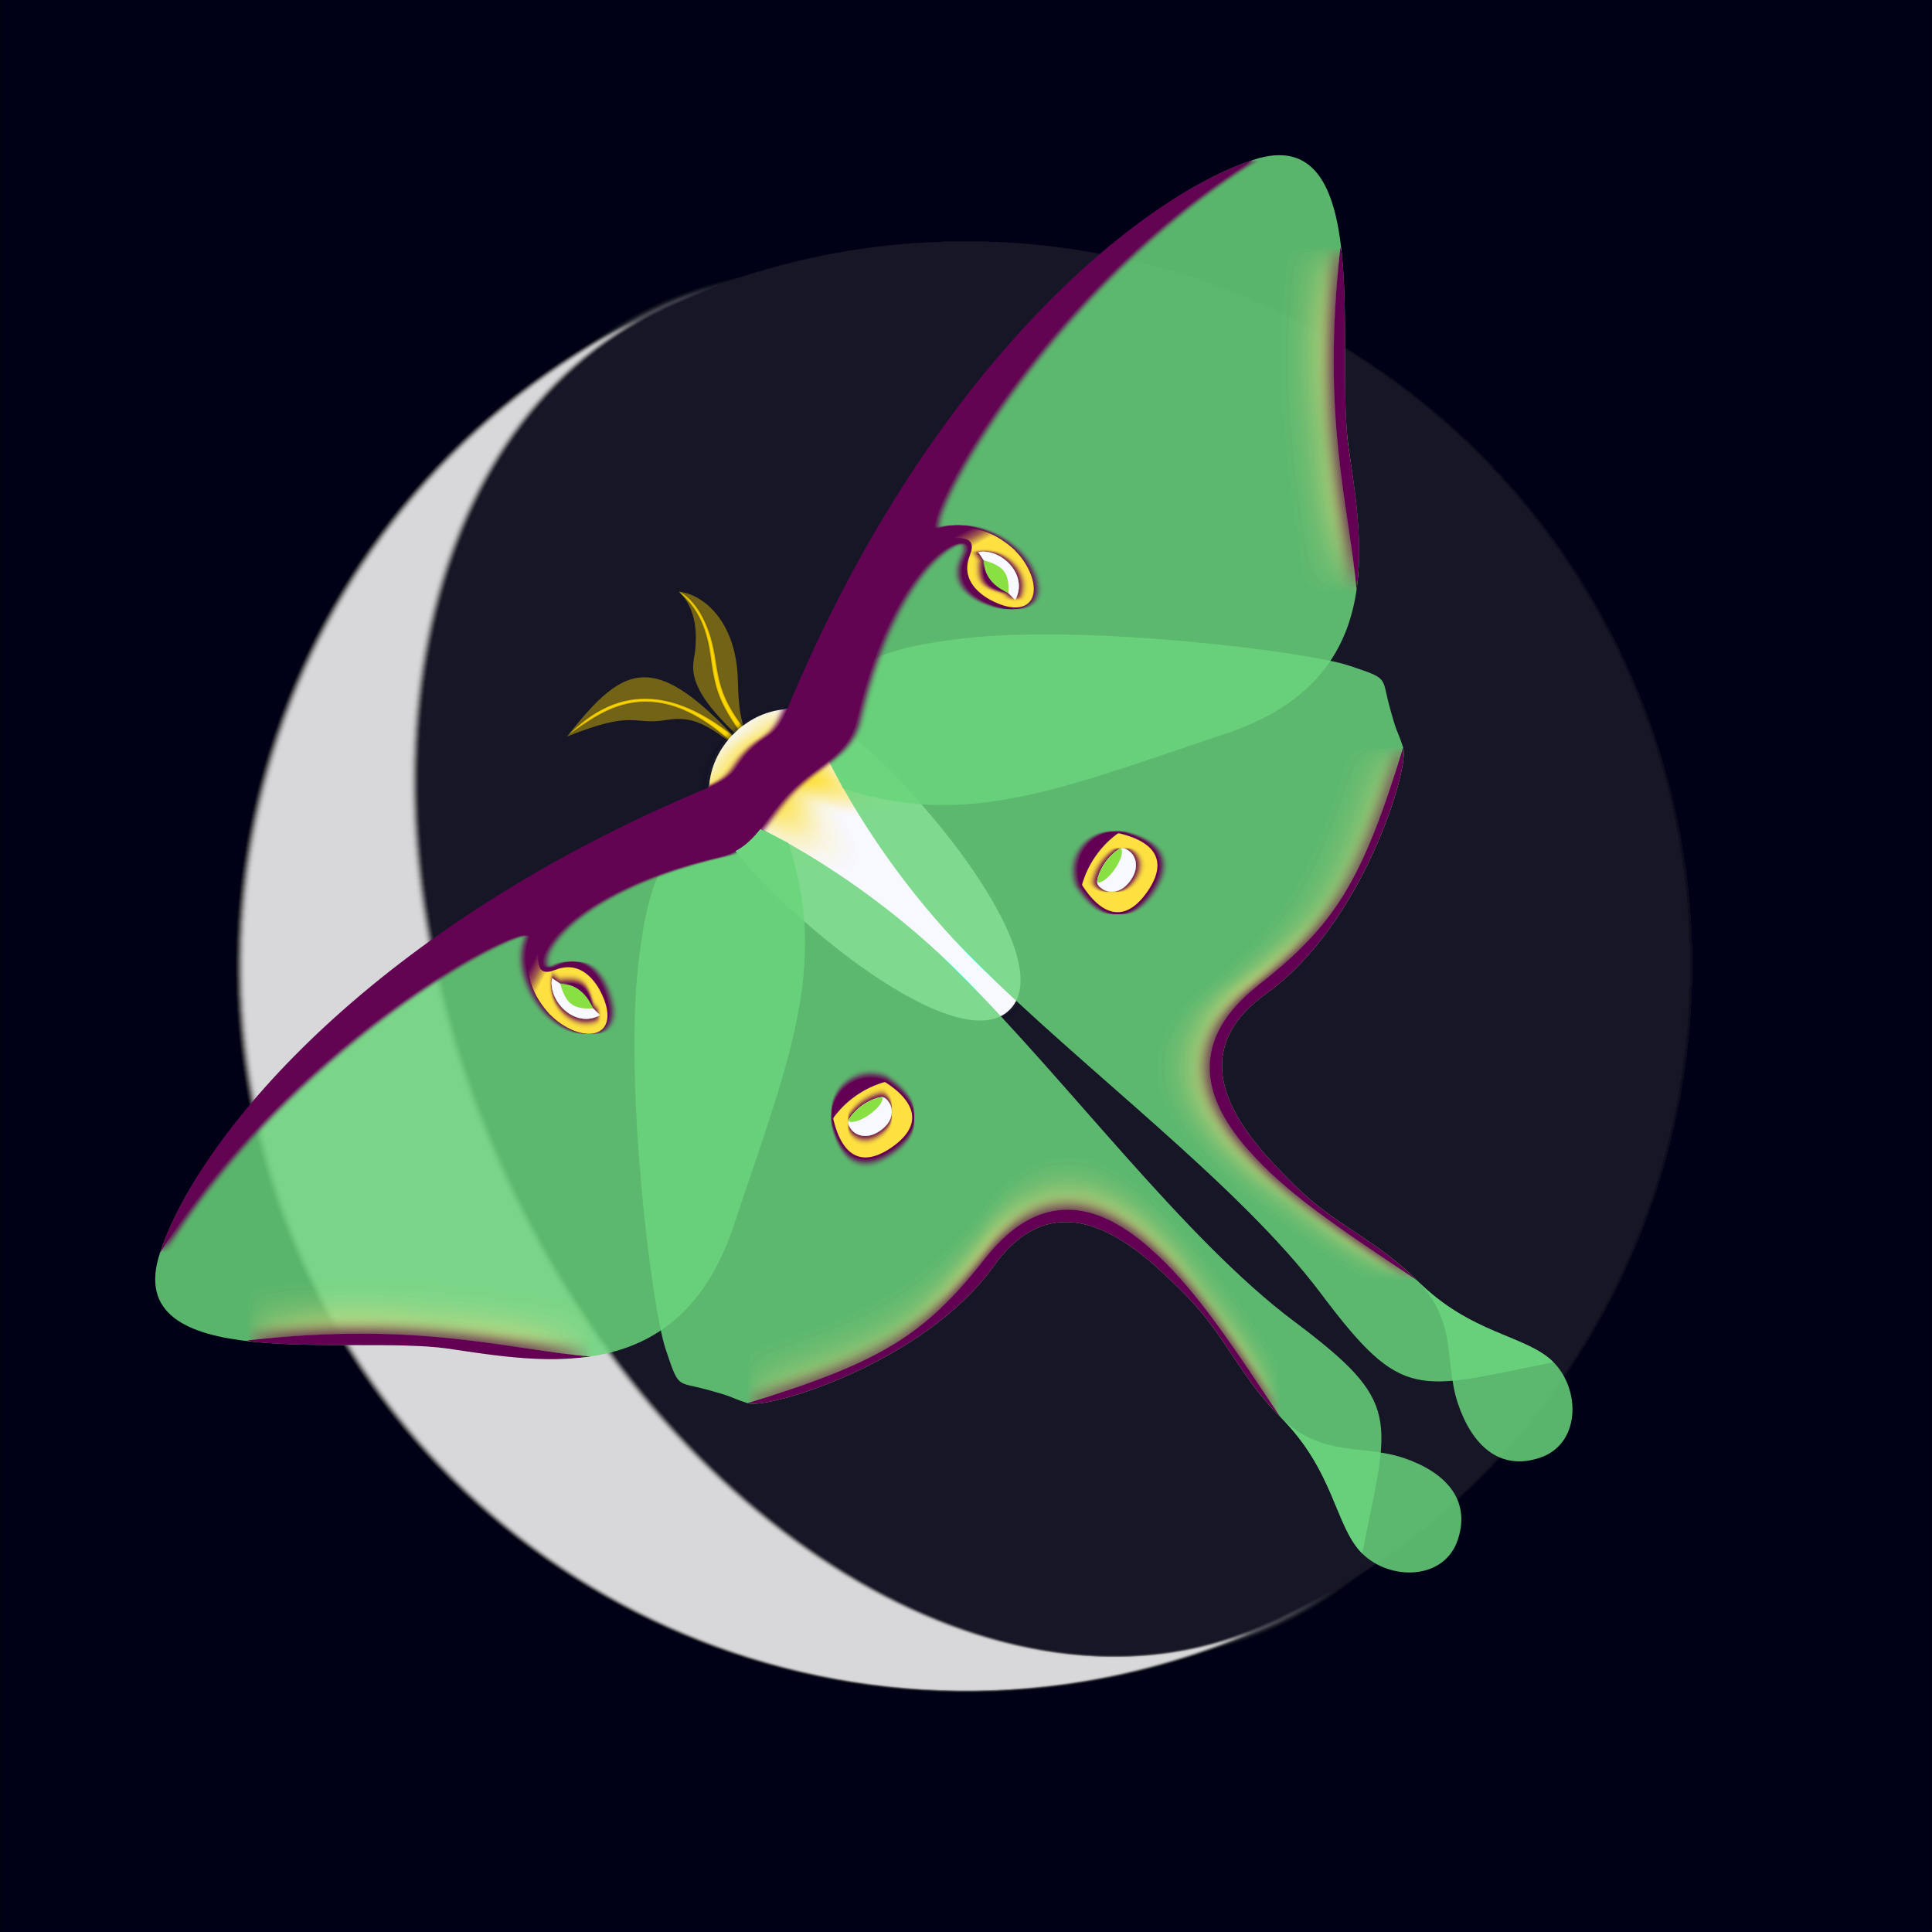
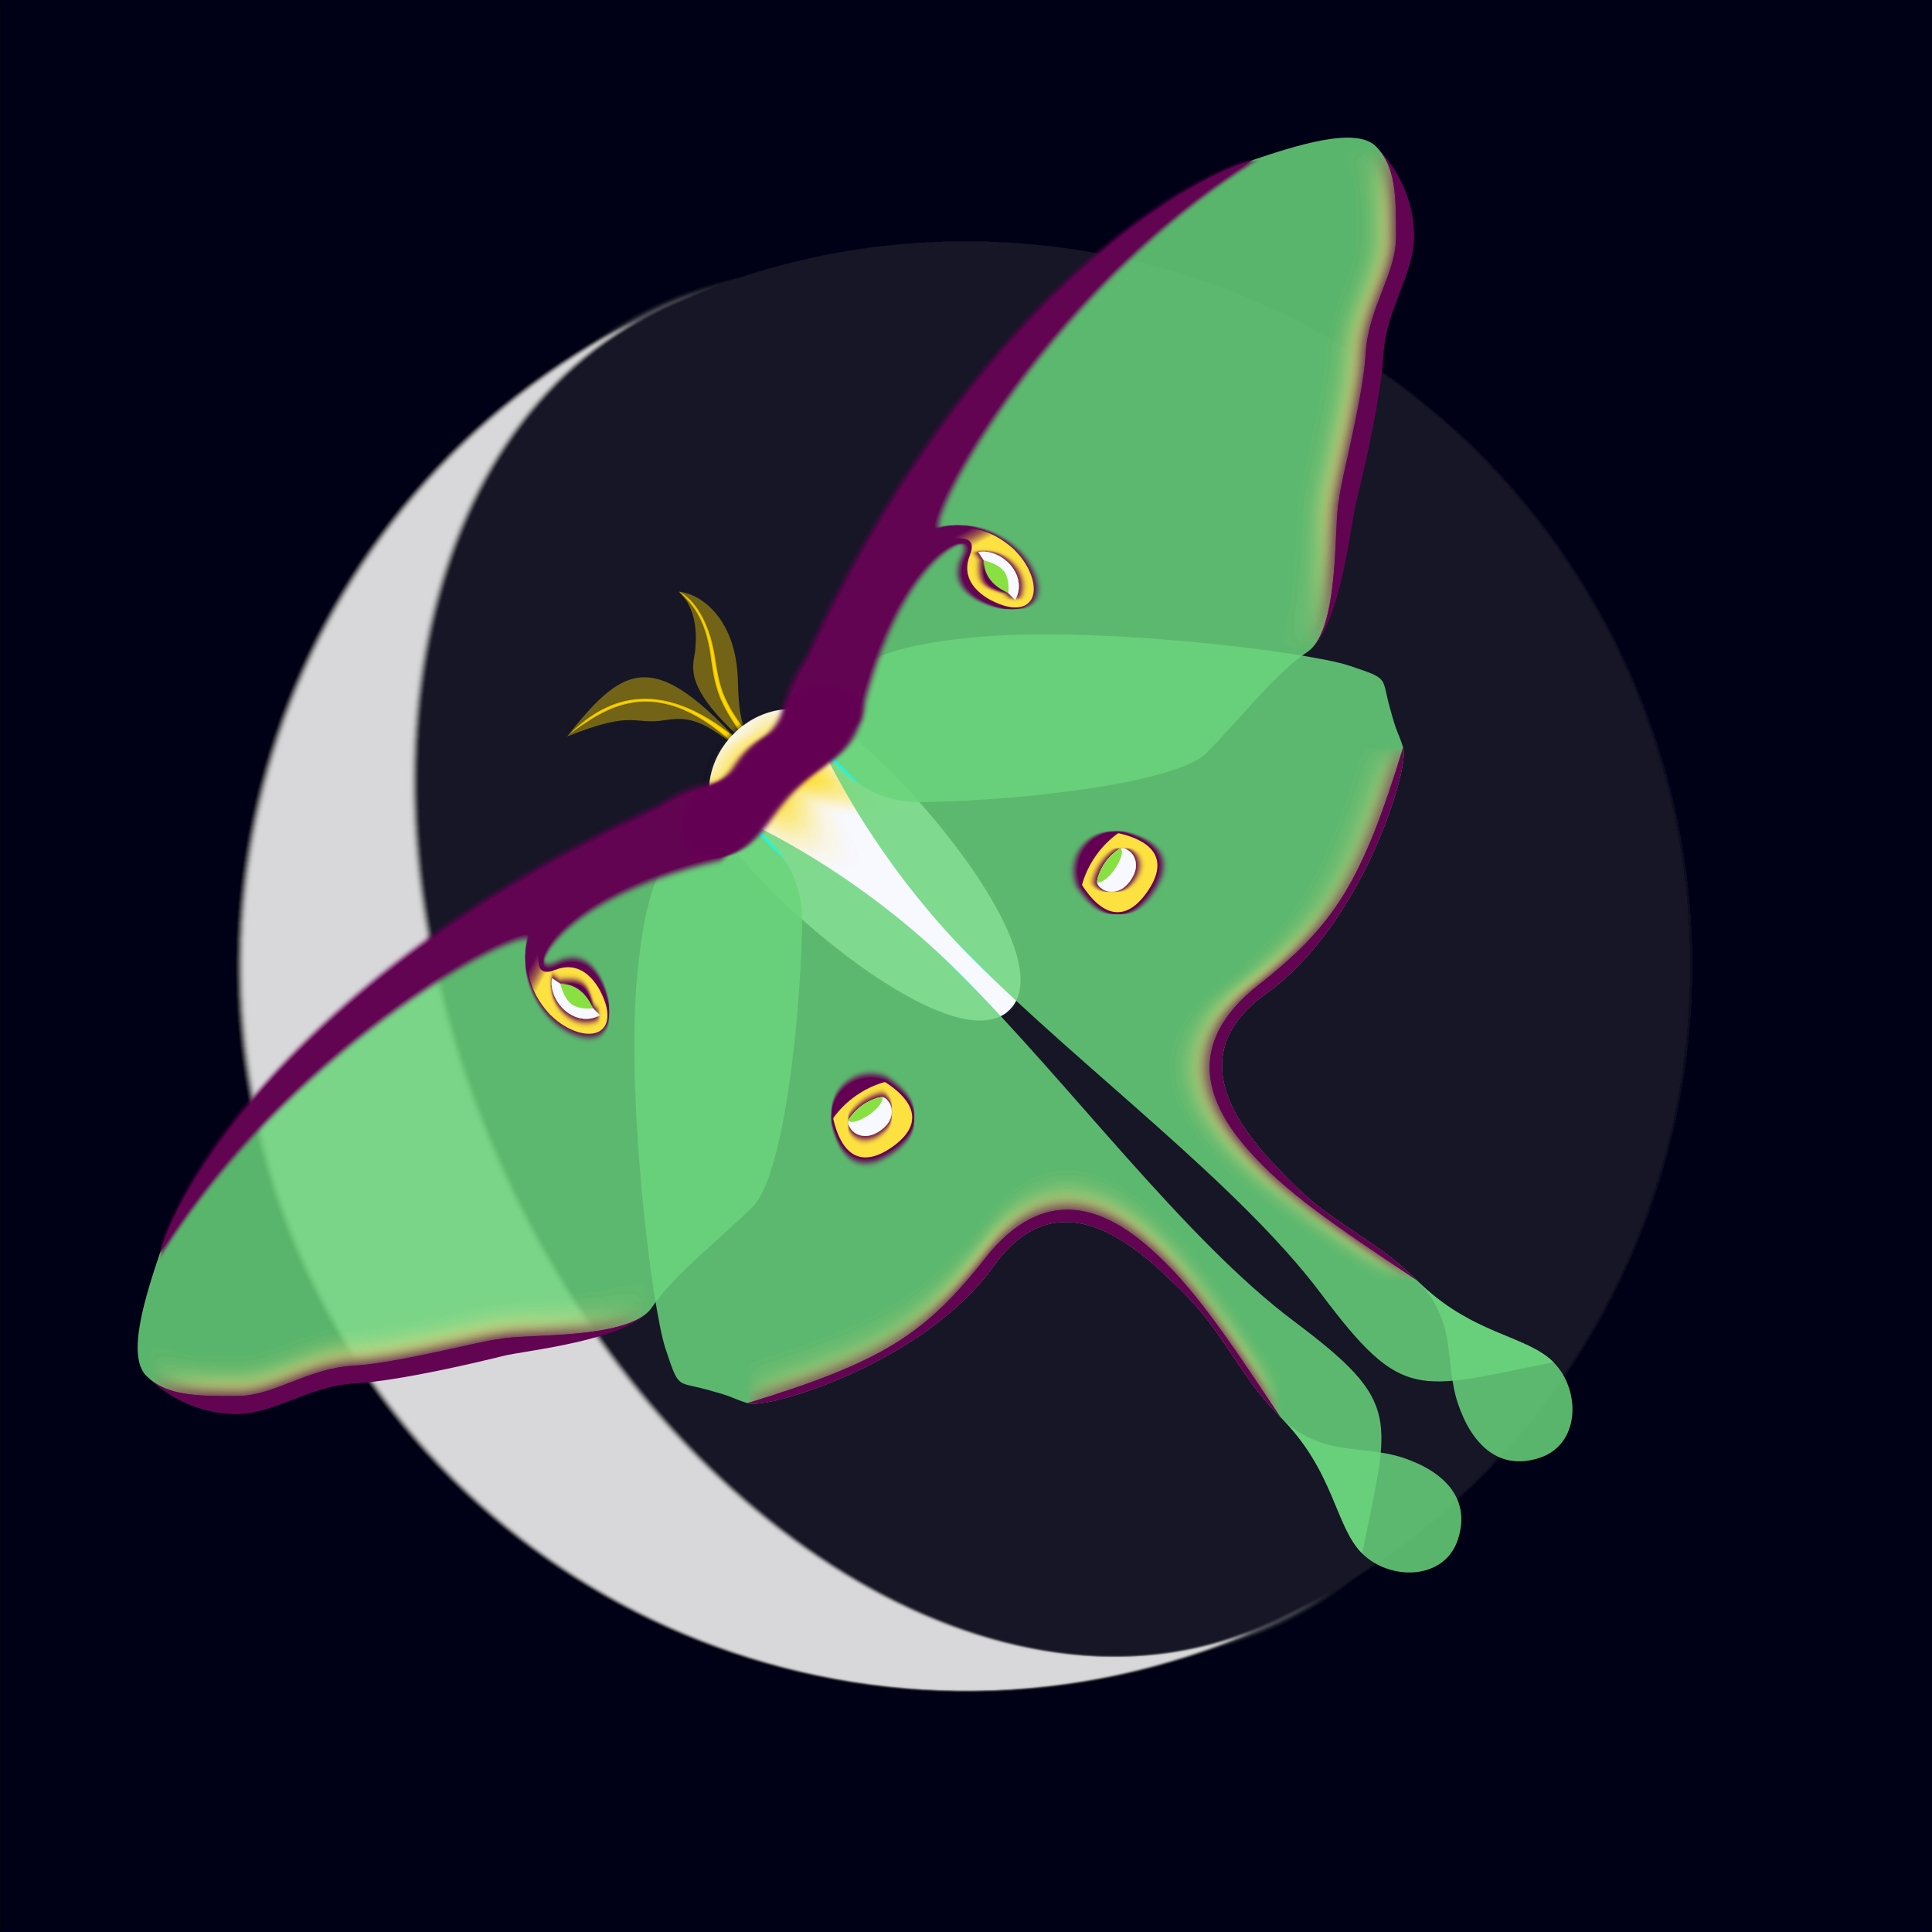
<svg xmlns="http://www.w3.org/2000/svg" viewBox="0 0 1000 1000" height="1000" width="1000">
  <defs>
    <g id="guidelines">
      <path d="M0,0h1000v1000H0V0z M80,80v840h840V80H80" fill="currentColor" fill-opacity="0.2" />
      <circle cx="500" cy="500" r="420" fill="none" stroke="currentColor" stroke-width="1" stroke-opacity=".4" />
      <circle cx="500" cy="500" r="500" fill="none" stroke="currentColor" stroke-width="1" stroke-opacity=".4" />
      <rect x="125" y="125" width="750" height="750" rx="80" fill="none" stroke="currentColor" stroke-width="1" stroke-opacity=".6" />
      <line x1="0" y1="0" x2="1000" y2="1000" stroke="currentColor" stroke-width="1" stroke-opacity=".3" />
      <line x1="1000" y1="0" x2="0" y2="1000" stroke="currentColor" stroke-width="1" stroke-opacity=".3" />
      <line x1="500" y1="0" x2="500" y2="1000" stroke="currentColor" stroke-width="1" stroke-opacity=".3" />
      <line x1="0" y1="500" x2="1000" y2="500" stroke="currentColor" stroke-width="1" stroke-opacity=".3" />
    </g>
    <linearGradient id="dark-bg-color">
      <stop stop-color="#050922" stop-opacity="1" />
    </linearGradient>
    <linearGradient id="light-bg-color">
      <stop stop-color="#dce1e2" stop-opacity="1" />
    </linearGradient>
    <linearGradient id="night-sky-color">
      <stop stop-color="#010313" stop-opacity="1" />
    </linearGradient>
    <linearGradient id="moon-color">
      <stop offset="0%" stop-color="#D8D8DA" stop-opacity="1" />
    </linearGradient>
    <linearGradient id="dark-moon-color">
      <stop stop-color="#151526" stop-opacity="1" />
    </linearGradient>
    <linearGradient id="body-color">
      <stop stop-color="ghostwhite" stop-opacity="1" />
    </linearGradient>
    <linearGradient id="body-fur-color">
      <stop stop-color="#fde141" stop-opacity="1" />
    </linearGradient>
    <linearGradient id="body-shadow-color">
      <stop stop-color="#fffff8" stop-opacity="1" />
    </linearGradient>
    <linearGradient id="wing-fill-color">
      <stop offset="0%" stop-color="aqua" stop-opacity=".8" />
      <stop offset="0%" stop-color="aquamarine" stop-opacity=".8" />
      <stop offset="0%" stop-color="limegreen" stop-opacity=".7" />
      <stop offset="0%" stop-color="#32cd78" stop-opacity=".7" />
      <stop offset="0%" stop-color="#6ad57c" stop-opacity=".85" />
    </linearGradient>
    <linearGradient id="wing-rim-color">
      <stop stop-color="#630453" stop-opacity="1" />
    </linearGradient>
    <linearGradient id="wingeye-sclera-color">
      <stop offset="0%" stop-color="#fde141" stop-opacity="1" />
    </linearGradient>
    <linearGradient id="wingeye-sclera-fading" x1="0%" y1="100%" x2="20%" y2="0%">
      <stop offset="60%" stop-color="#fde141" stop-opacity="1" />
      <stop offset="75%" stop-color="#fde141" stop-opacity=".4" />
      <stop offset="90%" stop-color="#fde141" stop-opacity="0" />
    </linearGradient>
    <linearGradient id="wingeye-pupil-color">
      <stop offset="0%" stop-color="#89e042" stop-opacity="1" />
    </linearGradient>
    <linearGradient id="antenna-shaft-color">
      <stop stop-color="gold" stop-opacity="1" />
    </linearGradient>
    <linearGradient id="antenna-vane-color">
      <stop stop-color="gold" stop-opacity=".4" />
    </linearGradient>
    <linearGradient id="antenna-stroke-color">
      <stop offset="0" stop-color="#504804" stop-opacity=".2" />
    </linearGradient>
    <path id="body-shape" d="M460,280C470,240,530,240,540,280S540,452,500,452S450,320,460,280Z" />
    <clipPath id="body-shape-clip">
      <use href="#body-shape" />
    </clipPath>
    <path id="hindwing-shape" d="M530,280              C560,270,570,260,620,300              S740,430,750,450              S758,466,750,480              S745,490,740,500              S660,550,600,540              S540,590,540,620              S550,670,550,700              C550,740,570,760,570,780              C510,740,500,740,510,670              S505,500,505,420              C505,340,530,280,530,280              Z" />
    <clipPath id="hindwing-shape-clip">
      <use href="#hindwing-shape" />
    </clipPath>
-     <path id="forewing-shape" d="M530,280              C700,190,840,200,900,230              S860,330,830,370              S760,470,680,430              S550,370,520,310              Z" />
-     <clipPath id="forewings-and-body-clip">
+     <path id="forewing-shape" d="M530,280          C700,190,840,200,900,230          C920,240,950,255,950,270          C950,285,942,300,928,314          C914,328,892,334,874,346          C856,358,820,384,810,390          S760,434,740,430          S690,430,666,430          S572,372,542,342          C532,332,520,310,530,280          Z" />
+     <clipPath id="forewing-shape-clip">
      <use href="#forewing-shape" />
-       <use href="#body-shape" />
-       <use href="#forewing-shape" transform="scale(-1,1) translate(-1000,0)" />
    </clipPath>
-     <path id="upper-rim-shape" d="M500,262              C513,262,513,267,530,260              C700,190,840,200,900,230              C770,200,636,244,650,250              S670,274,670,286              S664,310,656,310              S644,302,642,298              S632,276,650,270              S630,240,550,290              C534,300,520,292,500,292              C480,292,466,300,450,290              C370,240,332,264,350,270              S360,294,358,298              S352,310,344,310              S330,298,330,286              S336,256,350,250              S230,200,100,230              C160,200,300,190,470,260              C487,267,487,262,500,262              Z" />
-     <path id="forewing-brow-shape" d="M550,290              C534,300,520,292,500,292              S466,300,450,290              L470,260              C487,267,487,262,500,262              S513,267,530,260              Z" />
+     <path id="upper-rim-half-shape" d="M555.269,250.093          C713.8,191.05,843,201.5,900,230          C770,200,636,244,650,250          S670,274,670,286          S664,310,656,310          S644,302,642,298          S632,276,650,270          S630,240,550,290          C526.5,294.75,500,262,555.269,250.093          Z" />
+     <path id="forewing-side-rim" d="M950,270          C950,285,945,303,931,317          C917,331,894.6,333,876.6,349          C858.6,365,822,387.4,812,393.4          S760,434,740,430          C760,434,797.4,391.7,807,386          C814,380,852.6,358,870.6,342          C888.6,326,910.4,324.4,924.4,310.4          C938.4,296.4,950,285,950,270          Z" />
+     <path id="hindwing-rim" d="M740,500          C735,510,660,550,600,540          S540,590,540,620          S550,670,550,700          C540,650,534,620,536,590          S550,528,600,534          S676,534,740,500          Z" />
+     <path id="forewing-brow-shape" d="M500,262          C513,262,513,267,530,260          C547,253,570,280,550,290          C534,300,520,292,500,292          C480,292,466,300,450,290          C430,280,453,253,470,260          C487,267,487,262,500,262          Z" />
    <filter id="moon-blur" x="-50%" width="200%" y="-40%" height="180%" filterUnits="userSpaceOnUse">
      <feGaussianBlur in="SourceGraphic" stdDeviation="1" />
    </filter>
    <filter id="moon-glow-blur" x="-50%" width="200%" y="-40%" height="180%" filterUnits="userSpaceOnUse">
      <feGaussianBlur in="SourceGraphic" stdDeviation="2" />
    </filter>
    <filter id="soft-blur" x="-50%" width="200%" y="-40%" height="180%">
      <feGaussianBlur in="SourceGraphic" stdDeviation="8" />
      <feMerge>
        <feMergeNode />
        <feMergeNode />
        <feMergeNode />
      </feMerge>
    </filter>
    <filter id="strong-blur" y="-50%" height="200%">
      <feGaussianBlur in="SourceGraphic" stdDeviation="3" />
      <feMerge>
        <feMergeNode />
      </feMerge>
    </filter>
-     <filter id="hindwing-rim-blur">
+     <filter id="thin-blur" x="-50%" width="200%" y="-50%" height="200%">
+       <feGaussianBlur in="SourceGraphic" stdDeviation="1" />
+     </filter>
+     <filter id="wing-rim-blur">
      <feGaussianBlur in="SourceGraphic" stdDeviation="3" result="strong-blur" />
-       <feGaussianBlur in="SourceGraphic" stdDeviation="8" result="weak-blur" />
-       <feFlood flood-color="#eedd7c" />
-       <feComposite in2="weak-blur" operator="in" />
-       <feMerge result="blurred-rim">
-         <feMergeNode />
-         <feMergeNode />
-         <feMergeNode />
-         <feMergeNode in="strong-blur" />
-         <feMergeNode in="strong-blur" />
-         <feMergeNode in="strong-blur" />
-       </feMerge>
-       <feImage href="#hindwing-shape" x="0" y="0" width="100%" height="100%" />
-       <feComposite in="blurred-rim" operator="in" />
-       <feComposite in="SourceGraphic" />
-     </filter>
-     <filter id="forewing-side-rim-blur">
-       <feGaussianBlur in="SourceGraphic" stdDeviation="3" result="strong-blur" />
-       <feGaussianBlur in="SourceGraphic" stdDeviation="8" result="weak-blur" />
+       <feGaussianBlur in="SourceGraphic" stdDeviation="6" result="weak-blur" />
      <feFlood flood-color="#eedd7c" />
      <feComposite in2="weak-blur" operator="in" />
      <feMerge result="blurred-rim">
        <feMergeNode />
        <feMergeNode />
        <feMergeNode />
        <feMergeNode in="strong-blur" />
        <feMergeNode in="strong-blur" />
        <feMergeNode in="strong-blur" />
        <feMergeNode in="SourceGraphic" />
      </feMerge>
    </filter>
    <filter id="forewing-upper-rim-blur">
      <feGaussianBlur in="SourceGraphic" stdDeviation="1.5" />
      <feMerge result="blurred-rim">
        <feMergeNode />
        <feMergeNode />
        <feMergeNode />
      </feMerge>
    </filter>
    <filter id="wingeye-iris-blur" x="-50%" width="200%" y="-50%" height="200%">
      <feFlood flood-color="#630453" />
      <feComposite in2="SourceGraphic" operator="in" />
      <feGaussianBlur stdDeviation="1,2" />
      <feMerge>
        <feMergeNode />
        <feMergeNode />
        <feMergeNode />
        <feMergeNode in="SourceGraphic" />
      </feMerge>
    </filter>
    <filter id="moth-shadow-filter">
      <feFlood flood-color="#151526" result="dark-color" />
      <feComponentTransfer in="SourceGraphic" result="outline">
        <feFuncR type="identity" />
        <feFuncG type="identity" />
        <feFuncB type="identity" />
        <feFuncA type="table" tableValues="0 1 1 1" />
      </feComponentTransfer>
      <feGaussianBlur stdDeviation="1.5" />
      <feComposite in="dark-color" operator="in" />
      <feComposite in2="outline" operator="out" />
      <feMerge>
        <feMergeNode />
        <feMergeNode in="SourceGraphic" />
      </feMerge>
    </filter>
  </defs>
  <path d="M0,0v1000h1000V0z" fill="url(#night-sky-color)" />
  <g id="moon" transform="rotate(-25, 500, 500)" filter="url(#moon-blur)">
    <circle cx="500" cy="500" r="800" fill="url(#night-sky-color)" />
    <circle id="moon-glow" cx="500" cy="500" r="375" fill="url(#moon-color)" filter="url(#moon-glow-blur)" transform="translate(150,0) scale(0.7,1)">
      <animateTransform attributeName="transform" type="translate" from="500 0" to="0 0" dur="6s" fill="freeze" begin="moonHidingOpeningAnim.begin" calcMode="spline" keyTimes="0;1" keySplines="0.318 0.5 0.636 1" />
      <animateTransform id="moonGlowOpeningAnim" attributeName="transform" type="scale" from="0 1" to="1 1" dur="6s" fill="freeze" begin="moonHidingOpeningAnim.begin" additive="sum" calcMode="spline" keyTimes="0;1" keySplines="0.318 0.5 0.636 1" />
      <animateTransform attributeName="transform" type="translate" from="0 0" to="500 0" dur="6s" repeatCount="1" fill="freeze" begin="moonHidingClosingAnim.begin" calcMode="spline" keyTimes="0;1" keySplines="0.364 0 0.682 0.5" />
      <animateTransform id="moonGlowClosingAnim" attributeName="transform" type="scale" from="1 1" to="0 1" dur="6s" fill="freeze" additive="sum" begin="moonHidingClosingAnim.begin" calcMode="spline" keyTimes="0;1" keySplines="0.364 0 0.682 0.5" />
    </circle>
    <circle cx="500" cy="500" r="375" fill="url(#dark-moon-color)" />
    <path id="moonLeftHalf" d="M500 875A350 350 0 1 1 500 125" fill="url(#moon-color)">
      <animateTransform attributeName="transform" type="translate" from="500 0" to="0 0" dur="6s" fill="freeze" begin="moonHidingClosingAnim.end" calcMode="spline" keyTimes="0;1" keySplines="0.318 0.5 0.636 1" />
      <animateTransform id="moonLeftHalfOpeningAnim" attributeName="transform" type="scale" from="0 1" to="1 1" dur="6s" fill="freeze" begin="moonHidingClosingAnim.end" additive="sum" calcMode="spline" keyTimes="0;1" keySplines="0.318 0.5 0.636 1" />
      <animateTransform attributeName="transform" type="translate" from="0 0" to="500 0" dur="6s" repeatCount="1" fill="freeze" begin="moonHidingClosingAnim.begin" calcMode="spline" keyTimes="0;1" keySplines="0.3 0 0.5 0.5" />
      <animateTransform id="moonLeftHalfClosingAnim" attributeName="transform" type="scale" from="1 1" to="0 1" dur="6s" fill="freeze" additive="sum" begin="moonHidingClosingAnim.begin" calcMode="spline" keyTimes="0;1" keySplines="0.3 0 0.5 0.5" />
    </path>
    <path id="moonRightHalf" d="M499 125.001A350 350 0 1 1 499 874.999" fill="url(#moon-color)" transform="translate(500,0) scale(0,1)">
      <animateTransform attributeName="transform" type="translate" from="499 0" to="0 0" dur="6s" fill="freeze" begin="moonHidingOpeningAnim.begin" calcMode="spline" keyTimes="0;1" keySplines="0.5 0.5 0.7 1" />
      <animateTransform id="moonRightHalfOpeningAnim" attributeName="transform" type="scale" from="0 1" to="1 1" dur="6s" fill="freeze" begin="moonHidingOpeningAnim.begin" additive="sum" calcMode="spline" keyTimes="0;1" keySplines="0.5 0.5 0.7 1" />
      <animateTransform attributeName="transform" type="translate" from="0 0" to="499 0" dur="6s" repeatCount="1" fill="freeze" begin="moonLeftHalfOpeningAnim.end" calcMode="spline" keyTimes="0;1" keySplines="0.364 0 0.682 0.5" />
      <animateTransform id="moonRightHalfClosingAnim" attributeName="transform" type="scale" from="1 1" to="0 1" dur="6s" fill="freeze" additive="sum" begin="moonLeftHalfOpeningAnim.end" calcMode="spline" keyTimes="0;1" keySplines="0.364 0 0.682 0.5" />
    </path>
    <circle id="moonHidingLayer" cx="500" cy="500" r="375" fill="url(#dark-moon-color)" transform="translate(150,0) scale(0.7,1)">
      <animateTransform attributeName="transform" type="translate" from="500 0" to="0 0" dur="6s" fill="freeze" begin="moonRightHalfClosingAnim.end" calcMode="spline" keyTimes="0;1" keySplines="0.318 0.5 0.636 1" />
      <animateTransform id="moonHidingOpeningAnim" attributeName="transform" type="scale" from="0 1" to="1 1" dur="6s" fill="freeze" begin="moonRightHalfClosingAnim.end" additive="sum" calcMode="spline" keyTimes="0;1" keySplines="0.318 0.5 0.636 1" />
      <animateTransform attributeName="transform" type="translate" from="0 0" to="500 0" dur="6s" repeatCount="1" fill="freeze" begin="moonHidingOpeningAnim.end" calcMode="spline" keyTimes="0;1" keySplines="0.364 0 0.682 0.5" />
      <animateTransform id="moonHidingClosingAnim" attributeName="transform" type="scale" from="1 1" to="0 1" dur="6s" fill="freeze" additive="sum" begin="moonHidingOpeningAnim.end" calcMode="spline" keyTimes="0;1" keySplines="0.364 0 0.682 0.5" />
    </circle>
  </g>
  <g id="moth" transform="rotate(-45,500,500) translate(0,80)">
    <g id="antennas">
      <g id="left-antenna">
        <path d="M498,270c6,-80,-10,-86,-60,-80c35,15,28,20,42,30s14,20,18,50z" fill="url(#antenna-vane-color)" />
        <path d="M500,270q0,-80,-60,-80c20,4,60,6,56,80z" stroke="url(#antenna-stroke-color)" stroke-width="1" fill="url(#antenna-shaft-color)" />
      </g>
      <g id="right-antenna">
        <path d="M502,270c-6,-60,9,-59,16,-66q14,-12,14,-26c8,10,10,32,-11,54s-14,22,-19,38z" fill="url(#antenna-vane-color)" />
        <path d="M500,270c5,-35,7,-40,20,-57s12,-28,12,-35c3,8,0,22,-10,36s-16,20,-18,56z" stroke="url(#antenna-stroke-color)" stroke-width="1" fill="url(#antenna-shaft-color)" />
      </g>
    </g>
    <g id="body" filter="url(#moth-shadow-filter)">
      <use href="#body-shape" fill="url(#body-color)" fill-opacity="1" />
      <path d="M470,260                C487,267,487,262,500,262                S513,267,530,260                C520,280,510,290,520,330                C500,272,500,272,480,330                C490,290,480,280,470,260                Z" fill="url(#body-fur-color)" filter="url(#soft-blur)" clip-path="url(#body-shape-clip)" />
    </g>
-     <g id="right-hindwing" transform="rotate(-0,530,280)">
+     <g id="right-hindwing" transform="rotate(-00,550,290)">
      <path id="windwing-tail" d="M550,700                C550,730,530,740,520,760                S510,800,530,810                S570,800,570,780                S550,740,550,700                Z" fill="url(#wing-fill-color)" stroke="none" stroke-width="3" stroke-opacity=".4" stroke-dasharray="0 56 129 80" />
      <use href="#hindwing-shape" fill="url(#wing-fill-color)" stroke="" stroke-width="3" stroke-opacity=".4" stroke-dasharray="352 350 85 54 500" />
-       <path d="M740,500                C735,510,660,550,600,540                S540,590,540,620                S550,670,550,700                C540,650,534,620,536,590                S550,528,600,534                S676,534,740,500                Z" fill="url(#wing-rim-color)" filter="url(#hindwing-rim-blur)" />
+       <use href="#hindwing-rim" fill="url(#wing-rim-color)" filter="url(#wing-rim-blur)" clip-path="url(#hindwing-shape-clip)" />
+       <use href="#hindwing-rim" fill="url(#wing-rim-color)" />
      <g id="hindwingeye-right" filter="url(#wingeye-iris-blur)" transform="rotate(-10,590,440)">
        <path d="M573,430              A20,20,0,0,1,607,430              C615,450,608,460,590,460              S565,450,573,430              Z" fill="url(#wingeye-sclera-color)" stroke="url(#wing-rim-color)" stroke-width="1" />
        <path d="M573,430              A20,20,0,0,1,607,430              C596,426,584,426,573,430              Z" fill="url(#wing-rim-color)" />
        <g filter="url(#wingeye-iris-blur)">
          <path d="M580,435                C582,434,586,433,590,433                S598,434,600,435                S602,438,602,440                S600,449,590,449                S578,442,578,440                S578,436,580,435                Z" fill="url(#body-color)" />
          <path d="M580,435                C582,434,586,433,590,433                S598,434,600,435                S598,439,590,439                S578,436,580,435                Z" fill="url(#wingeye-pupil-color)" />
        </g>
      </g>
    </g>
    <g id="left-hindwing">
      <use href="#right-hindwing" transform="scale(-1,1) translate(-1000,0)" />
    </g>
-     <g id="right-forewing">
-       <use href="#forewing-shape" fill="url(#wing-fill-color)" stroke="none" stroke-opacity=".4" stroke-width="3" stroke-dasharray="1 386 76 176 310 1" />
-       <path d="M900,294                C890,314,845,350,830,370                S810,402,780,426                C810,390,830,350,900,294                Z" fill="url(#wing-rim-color)" filter="url(#forewing-side-rim-blur)" clip-path="url(#forewings-and-body-clip)" />
-     </g>
-     <g id="left-forewing">
-       <use href="#right-forewing" transform="scale(-1,1) translate(-1000,0)" />
-     </g>
-     <g id="upper-rim">
-       <use href="#upper-rim-shape" fill="url(#wing-rim-color)" filter="url(#forewing-upper-rim-blur)" clip-path="url(#forewings-and-body-clip)" />
-       <use href="#upper-rim-shape" fill="url(#wing-rim-color)" />
+     <g id="right-forewing" transform="rotate(0,542,274)">
+       <use href="#forewing-shape" fill="url(#wing-fill-color)" />
+       <use href="#forewing-side-rim" fill="url(#wing-rim-color)" filter="url(#wing-rim-blur)" clip-path="url(#forewing-shape-clip)" />
+       <use href="#forewing-side-rim" fill="url(#wing-rim-color)" />
+       <use href="#upper-rim-half-shape" fill="url(#wing-rim-color)" filter="url(#forewing-upper-rim-blur)" clip-path="url(#forewings-and-body-clip)" />
+       <use href="#upper-rim-half-shape" fill="url(#wing-rim-color)" />
      <g id="forewingeye-right">
        <path fill="url(#wingeye-sclera-fading)" d="M650,256              C664,256,670,274,670,286              L652,271              C663,266,652,260,650,256              Z" />
        <path id="forewingeye-shape-right" d="M670,286              C670,298,664,310,656,310              S644,298,644,298              S635,278,652,271              S670,286,670,286              Z" fill="url(#wingeye-sclera-color)" />
        <g filter="url(#wingeye-iris-blur)" id="wingeye-iris">
          <path id="forewingeye-iris-right" d="M656,273                C666,280,666,300,652,304                L652,299                C647,289,647,285,655,278                Z" fill="url(#body-color)" />
          <path id="forewingeye-pupil-right" d="M652,299                C647,289,647,285,655,278                C660,287,660,292,652,299                Z" fill="url(#wingeye-pupil-color)" />
          <path id="forewingeye-pupil-shadow-right" d="M652,299                C646,289,646,285,655,278                C648,285,650,294,652,299                Z" fill="url(#wing-rim-color)" />
        </g>
      </g>
-       <use href="#forewingeye-right" id="forewingeye-left" transform="scale(-1,1) translate(-1000,0)" />
+     </g>
+     <g id="left-forewing">
+       <use href="#right-forewing" transform="scale(-1,1) translate(-1000,0)" />
+     </g>
+     <g id="forewing-brow">
+       <use href="#forewing-brow-shape" fill="url(#wing-rim-color)" filter="url(#forewing-upper-rim-blur)" />
    </g>
  </g>
</svg>
